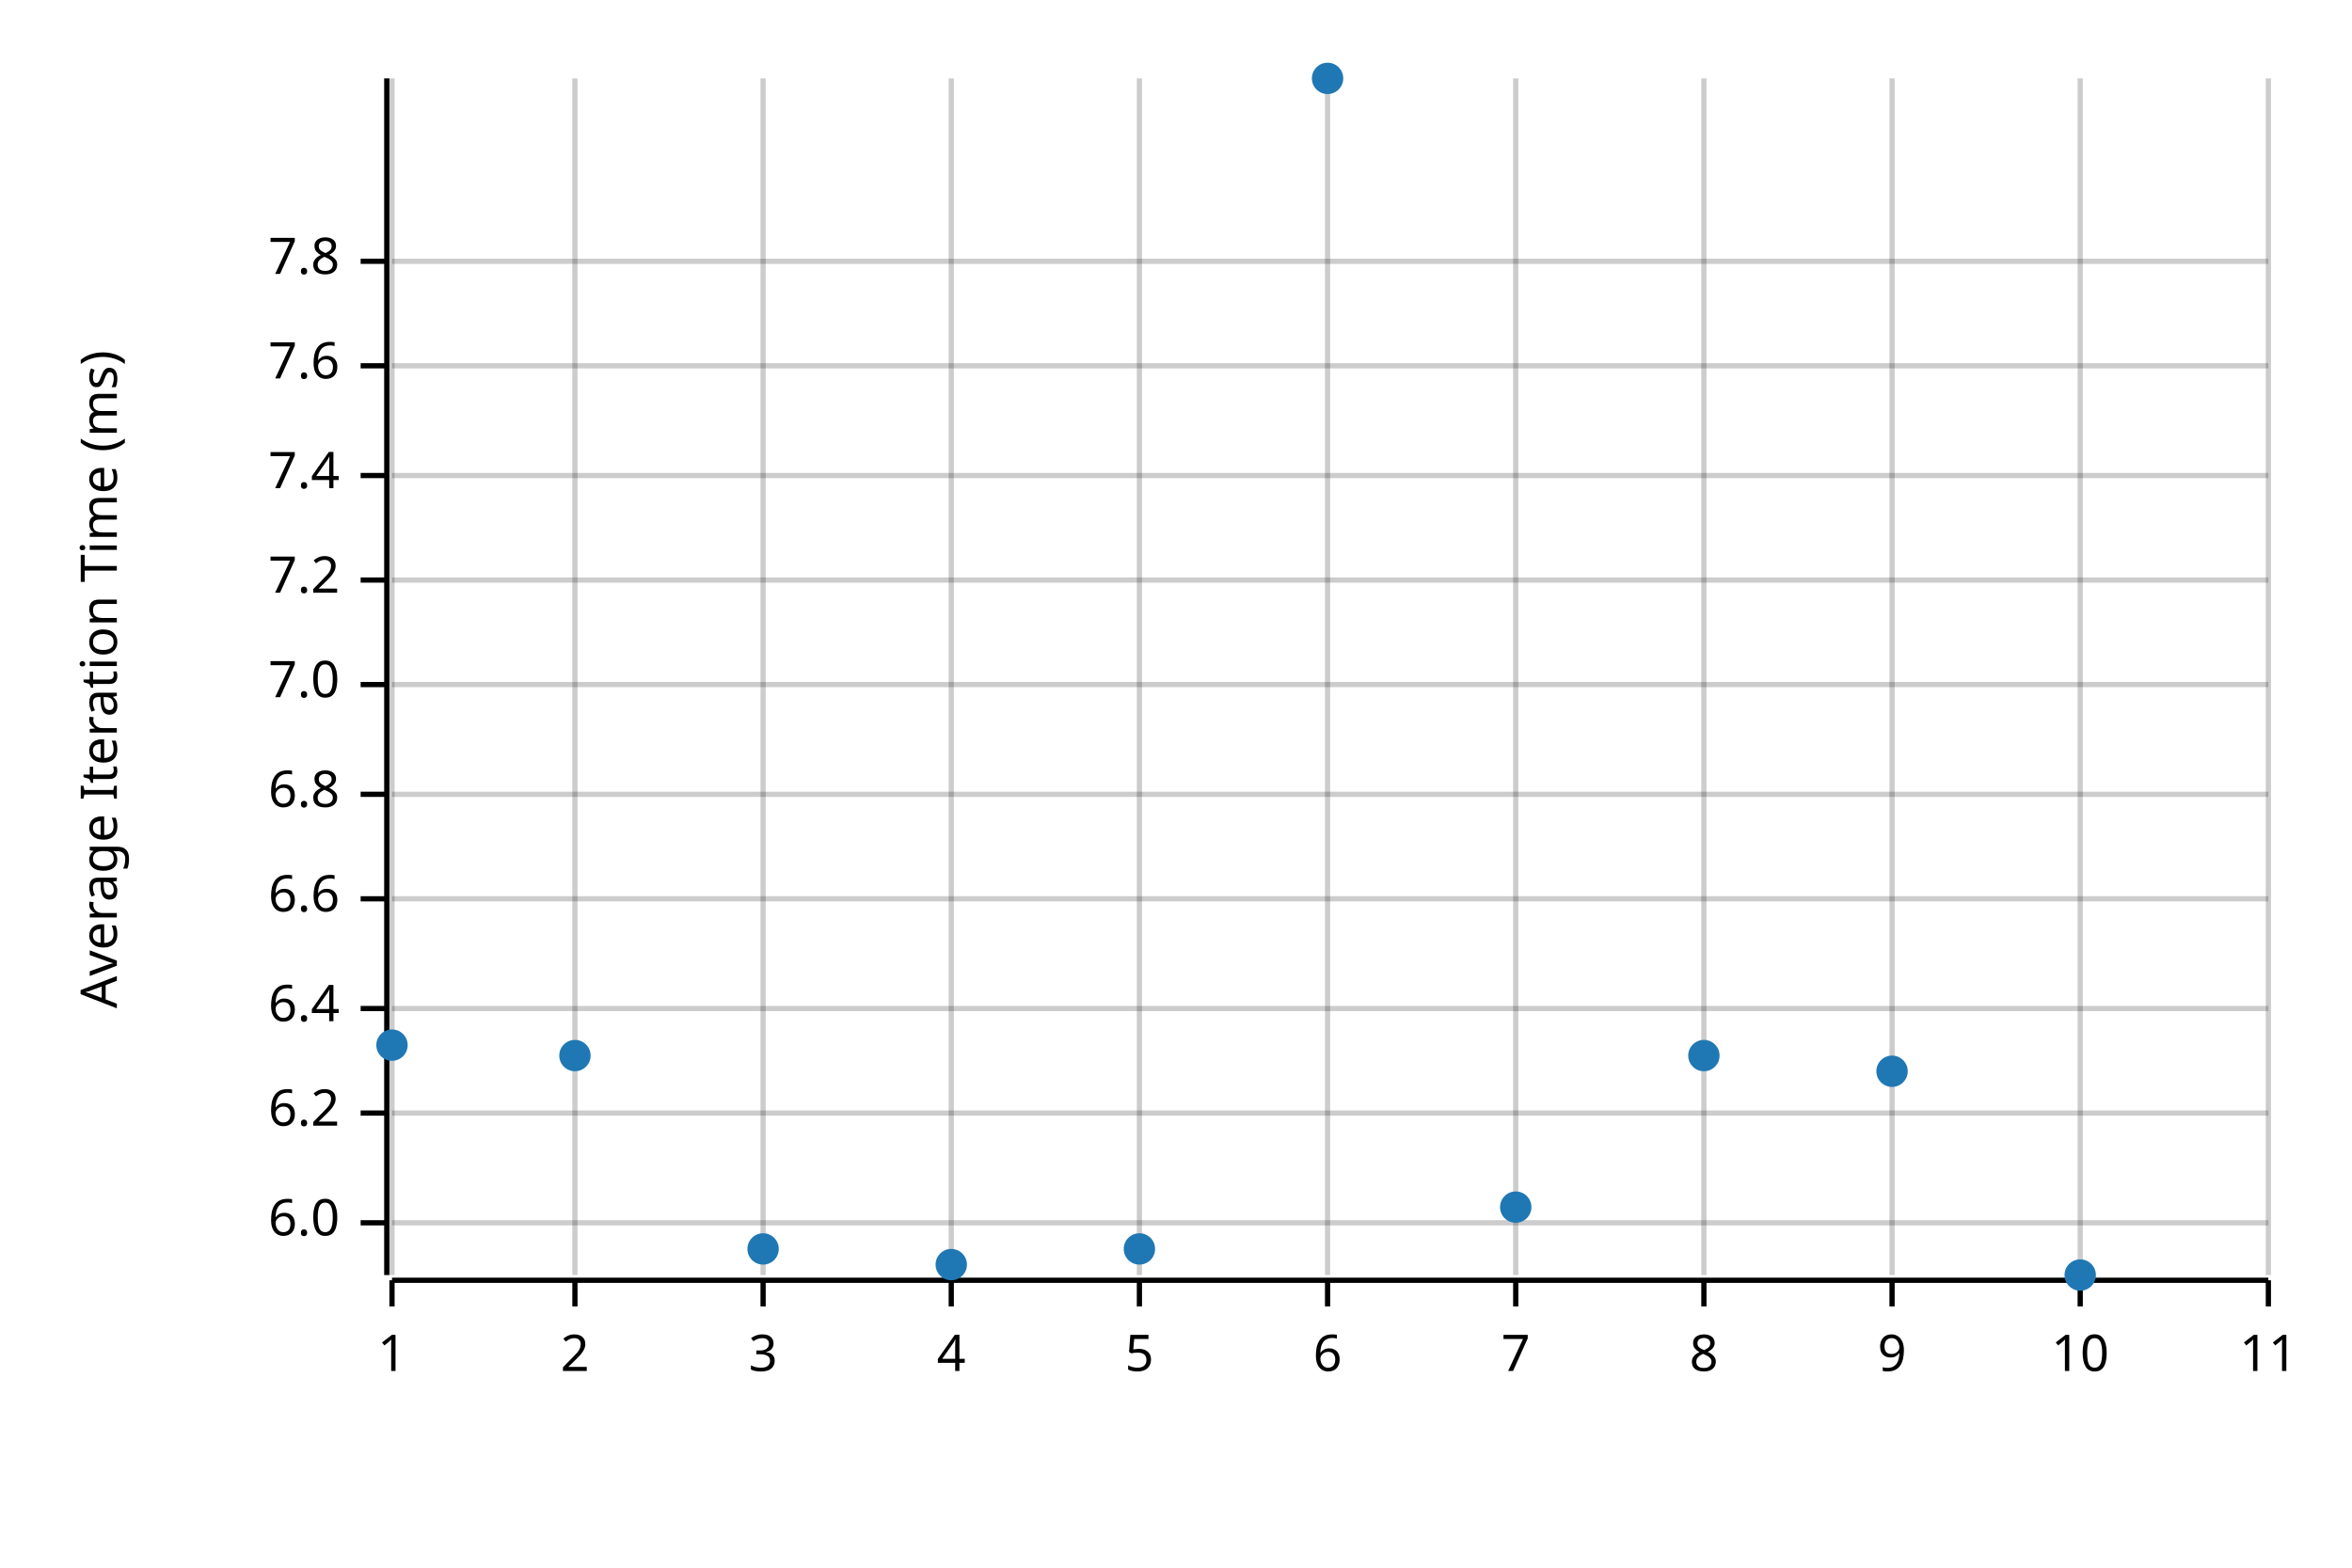
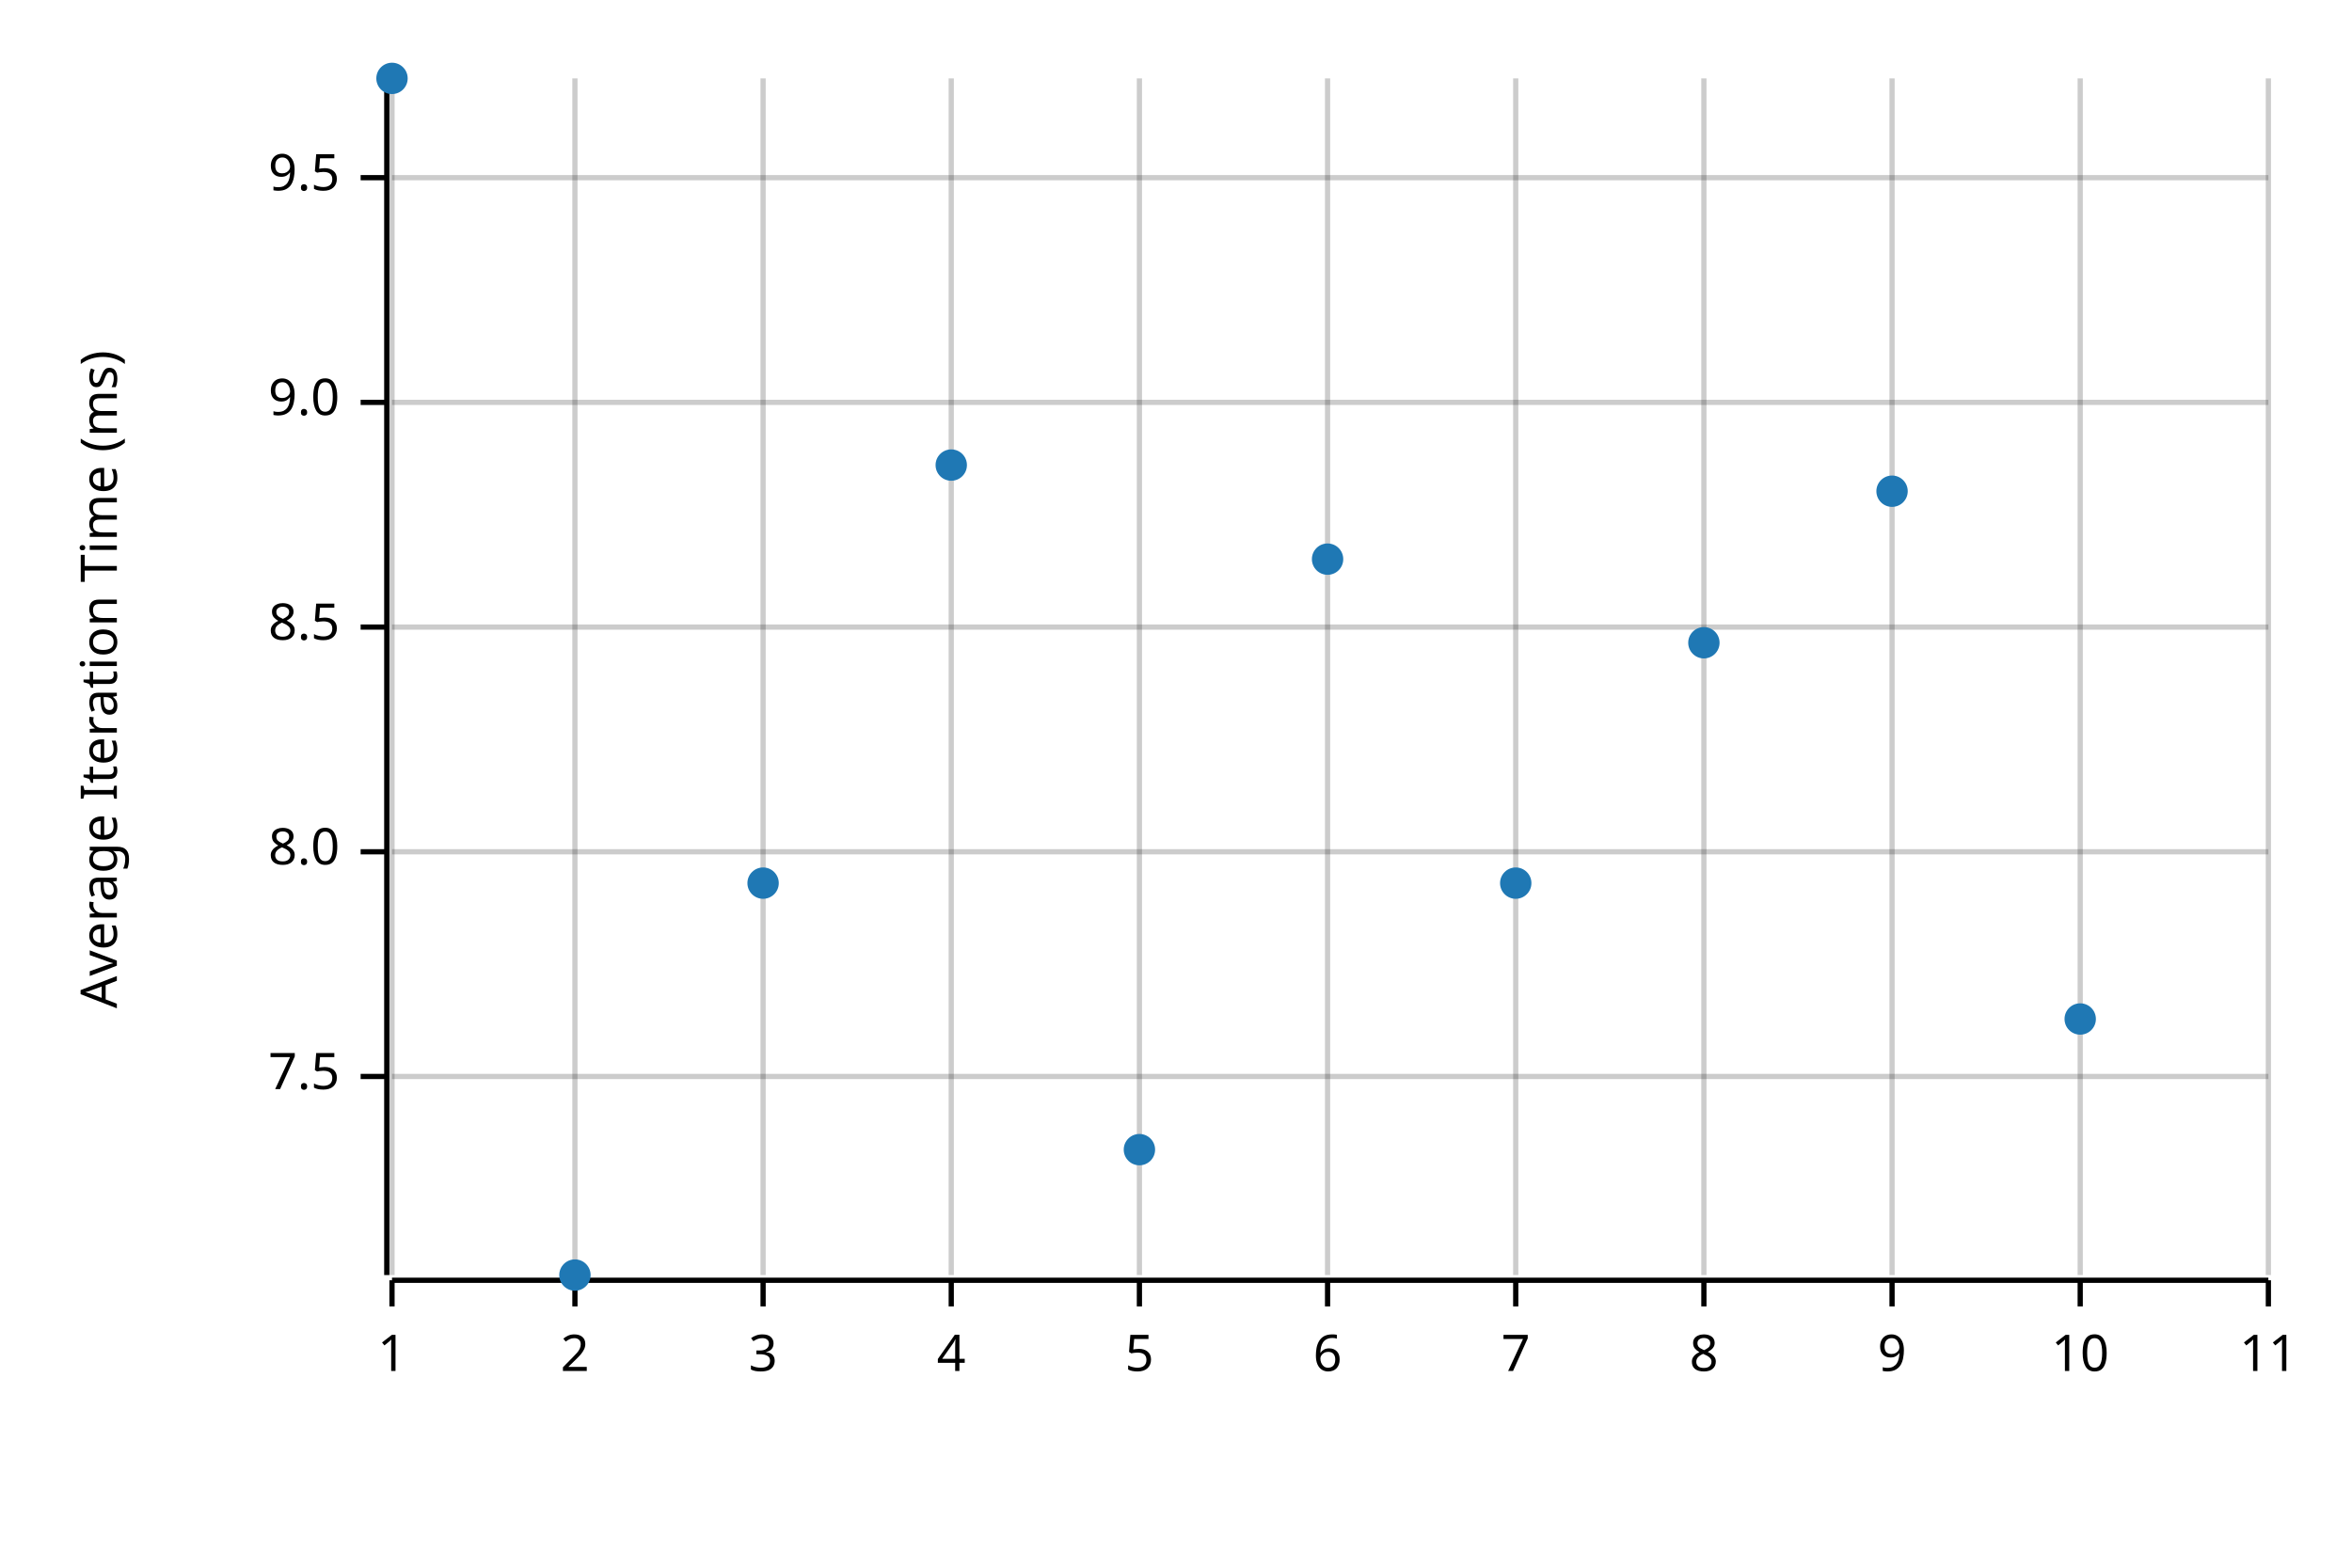
<svg xmlns="http://www.w3.org/2000/svg" width="450" height="300" viewBox="0 0 450 300">
  <text x="15" y="130" dy="0.76em" text-anchor="middle" font-family="sans-serif" font-size="9.677" opacity="1" fill="#000000" transform="rotate(270, 15, 130)">
Average Iteration Time (ms)
</text>
  <line opacity="0.2" stroke="#000000" stroke-width="1" x1="75" y1="244" x2="75" y2="15" />
  <line opacity="0.2" stroke="#000000" stroke-width="1" x1="110" y1="244" x2="110" y2="15" />
  <line opacity="0.2" stroke="#000000" stroke-width="1" x1="146" y1="244" x2="146" y2="15" />
  <line opacity="0.2" stroke="#000000" stroke-width="1" x1="182" y1="244" x2="182" y2="15" />
  <line opacity="0.2" stroke="#000000" stroke-width="1" x1="218" y1="244" x2="218" y2="15" />
  <line opacity="0.2" stroke="#000000" stroke-width="1" x1="254" y1="244" x2="254" y2="15" />
  <line opacity="0.2" stroke="#000000" stroke-width="1" x1="290" y1="244" x2="290" y2="15" />
  <line opacity="0.2" stroke="#000000" stroke-width="1" x1="326" y1="244" x2="326" y2="15" />
  <line opacity="0.2" stroke="#000000" stroke-width="1" x1="362" y1="244" x2="362" y2="15" />
  <line opacity="0.2" stroke="#000000" stroke-width="1" x1="398" y1="244" x2="398" y2="15" />
  <line opacity="0.2" stroke="#000000" stroke-width="1" x1="434" y1="244" x2="434" y2="15" />
-   <line opacity="0.2" stroke="#000000" stroke-width="1" x1="75" y1="234" x2="434" y2="234" />
-   <line opacity="0.2" stroke="#000000" stroke-width="1" x1="75" y1="213" x2="434" y2="213" />
-   <line opacity="0.2" stroke="#000000" stroke-width="1" x1="75" y1="193" x2="434" y2="193" />
-   <line opacity="0.2" stroke="#000000" stroke-width="1" x1="75" y1="172" x2="434" y2="172" />
-   <line opacity="0.2" stroke="#000000" stroke-width="1" x1="75" y1="152" x2="434" y2="152" />
-   <line opacity="0.2" stroke="#000000" stroke-width="1" x1="75" y1="131" x2="434" y2="131" />
-   <line opacity="0.2" stroke="#000000" stroke-width="1" x1="75" y1="111" x2="434" y2="111" />
-   <line opacity="0.2" stroke="#000000" stroke-width="1" x1="75" y1="91" x2="434" y2="91" />
-   <line opacity="0.2" stroke="#000000" stroke-width="1" x1="75" y1="70" x2="434" y2="70" />
-   <line opacity="0.2" stroke="#000000" stroke-width="1" x1="75" y1="50" x2="434" y2="50" />
+   <line opacity="0.2" stroke="#000000" stroke-width="1" x1="75" y1="206" x2="434" y2="206" />
+   <line opacity="0.2" stroke="#000000" stroke-width="1" x1="75" y1="163" x2="434" y2="163" />
+   <line opacity="0.2" stroke="#000000" stroke-width="1" x1="75" y1="120" x2="434" y2="120" />
+   <line opacity="0.2" stroke="#000000" stroke-width="1" x1="75" y1="77" x2="434" y2="77" />
+   <line opacity="0.2" stroke="#000000" stroke-width="1" x1="75" y1="34" x2="434" y2="34" />
  <polyline fill="none" opacity="1" stroke="#000000" stroke-width="1" points="74,15 74,244 " />
-   <text x="65" y="234" dy="0.5ex" text-anchor="end" font-family="sans-serif" font-size="9.677" opacity="1" fill="#000000">
- 6.0
+   <text x="65" y="206" dy="0.5ex" text-anchor="end" font-family="sans-serif" font-size="9.677" opacity="1" fill="#000000">
+ 7.5
</text>
-   <polyline fill="none" opacity="1" stroke="#000000" stroke-width="1" points="69,234 74,234 " />
-   <text x="65" y="213" dy="0.5ex" text-anchor="end" font-family="sans-serif" font-size="9.677" opacity="1" fill="#000000">
- 6.2
+   <polyline fill="none" opacity="1" stroke="#000000" stroke-width="1" points="69,206 74,206 " />
+   <text x="65" y="163" dy="0.5ex" text-anchor="end" font-family="sans-serif" font-size="9.677" opacity="1" fill="#000000">
+ 8.0
</text>
-   <polyline fill="none" opacity="1" stroke="#000000" stroke-width="1" points="69,213 74,213 " />
-   <text x="65" y="193" dy="0.5ex" text-anchor="end" font-family="sans-serif" font-size="9.677" opacity="1" fill="#000000">
- 6.4
+   <polyline fill="none" opacity="1" stroke="#000000" stroke-width="1" points="69,163 74,163 " />
+   <text x="65" y="120" dy="0.5ex" text-anchor="end" font-family="sans-serif" font-size="9.677" opacity="1" fill="#000000">
+ 8.5
</text>
-   <polyline fill="none" opacity="1" stroke="#000000" stroke-width="1" points="69,193 74,193 " />
-   <text x="65" y="172" dy="0.5ex" text-anchor="end" font-family="sans-serif" font-size="9.677" opacity="1" fill="#000000">
- 6.6
+   <polyline fill="none" opacity="1" stroke="#000000" stroke-width="1" points="69,120 74,120 " />
+   <text x="65" y="77" dy="0.5ex" text-anchor="end" font-family="sans-serif" font-size="9.677" opacity="1" fill="#000000">
+ 9.0
</text>
-   <polyline fill="none" opacity="1" stroke="#000000" stroke-width="1" points="69,172 74,172 " />
-   <text x="65" y="152" dy="0.5ex" text-anchor="end" font-family="sans-serif" font-size="9.677" opacity="1" fill="#000000">
- 6.8
+   <polyline fill="none" opacity="1" stroke="#000000" stroke-width="1" points="69,77 74,77 " />
+   <text x="65" y="34" dy="0.5ex" text-anchor="end" font-family="sans-serif" font-size="9.677" opacity="1" fill="#000000">
+ 9.5
</text>
-   <polyline fill="none" opacity="1" stroke="#000000" stroke-width="1" points="69,152 74,152 " />
-   <text x="65" y="131" dy="0.5ex" text-anchor="end" font-family="sans-serif" font-size="9.677" opacity="1" fill="#000000">
- 7.0
- </text>
-   <polyline fill="none" opacity="1" stroke="#000000" stroke-width="1" points="69,131 74,131 " />
-   <text x="65" y="111" dy="0.5ex" text-anchor="end" font-family="sans-serif" font-size="9.677" opacity="1" fill="#000000">
- 7.2
- </text>
-   <polyline fill="none" opacity="1" stroke="#000000" stroke-width="1" points="69,111 74,111 " />
-   <text x="65" y="91" dy="0.5ex" text-anchor="end" font-family="sans-serif" font-size="9.677" opacity="1" fill="#000000">
- 7.4
- </text>
-   <polyline fill="none" opacity="1" stroke="#000000" stroke-width="1" points="69,91 74,91 " />
-   <text x="65" y="70" dy="0.5ex" text-anchor="end" font-family="sans-serif" font-size="9.677" opacity="1" fill="#000000">
- 7.6
- </text>
-   <polyline fill="none" opacity="1" stroke="#000000" stroke-width="1" points="69,70 74,70 " />
-   <text x="65" y="50" dy="0.5ex" text-anchor="end" font-family="sans-serif" font-size="9.677" opacity="1" fill="#000000">
- 7.8
- </text>
-   <polyline fill="none" opacity="1" stroke="#000000" stroke-width="1" points="69,50 74,50 " />
+   <polyline fill="none" opacity="1" stroke="#000000" stroke-width="1" points="69,34 74,34 " />
  <polyline fill="none" opacity="1" stroke="#000000" stroke-width="1" points="75,245 434,245 " />
  <text x="75" y="255" dy="0.76em" text-anchor="middle" font-family="sans-serif" font-size="9.677" opacity="1" fill="#000000">
1
</text>
  <polyline fill="none" opacity="1" stroke="#000000" stroke-width="1" points="75,245 75,250 " />
  <text x="110" y="255" dy="0.76em" text-anchor="middle" font-family="sans-serif" font-size="9.677" opacity="1" fill="#000000">
2
</text>
  <polyline fill="none" opacity="1" stroke="#000000" stroke-width="1" points="110,245 110,250 " />
  <text x="146" y="255" dy="0.76em" text-anchor="middle" font-family="sans-serif" font-size="9.677" opacity="1" fill="#000000">
3
</text>
  <polyline fill="none" opacity="1" stroke="#000000" stroke-width="1" points="146,245 146,250 " />
  <text x="182" y="255" dy="0.76em" text-anchor="middle" font-family="sans-serif" font-size="9.677" opacity="1" fill="#000000">
4
</text>
  <polyline fill="none" opacity="1" stroke="#000000" stroke-width="1" points="182,245 182,250 " />
  <text x="218" y="255" dy="0.76em" text-anchor="middle" font-family="sans-serif" font-size="9.677" opacity="1" fill="#000000">
5
</text>
  <polyline fill="none" opacity="1" stroke="#000000" stroke-width="1" points="218,245 218,250 " />
  <text x="254" y="255" dy="0.76em" text-anchor="middle" font-family="sans-serif" font-size="9.677" opacity="1" fill="#000000">
6
</text>
  <polyline fill="none" opacity="1" stroke="#000000" stroke-width="1" points="254,245 254,250 " />
  <text x="290" y="255" dy="0.76em" text-anchor="middle" font-family="sans-serif" font-size="9.677" opacity="1" fill="#000000">
7
</text>
  <polyline fill="none" opacity="1" stroke="#000000" stroke-width="1" points="290,245 290,250 " />
  <text x="326" y="255" dy="0.76em" text-anchor="middle" font-family="sans-serif" font-size="9.677" opacity="1" fill="#000000">
8
</text>
  <polyline fill="none" opacity="1" stroke="#000000" stroke-width="1" points="326,245 326,250 " />
  <text x="362" y="255" dy="0.76em" text-anchor="middle" font-family="sans-serif" font-size="9.677" opacity="1" fill="#000000">
9
</text>
  <polyline fill="none" opacity="1" stroke="#000000" stroke-width="1" points="362,245 362,250 " />
  <text x="398" y="255" dy="0.76em" text-anchor="middle" font-family="sans-serif" font-size="9.677" opacity="1" fill="#000000">
10
</text>
  <polyline fill="none" opacity="1" stroke="#000000" stroke-width="1" points="398,245 398,250 " />
  <text x="434" y="255" dy="0.76em" text-anchor="middle" font-family="sans-serif" font-size="9.677" opacity="1" fill="#000000">
11
</text>
  <polyline fill="none" opacity="1" stroke="#000000" stroke-width="1" points="434,245 434,250 " />
-   <circle cx="75" cy="200" r="3" opacity="1" fill="#1F78B4" stroke="none" stroke-width="1" />
-   <circle cx="110" cy="202" r="3" opacity="1" fill="#1F78B4" stroke="none" stroke-width="1" />
-   <circle cx="146" cy="239" r="3" opacity="1" fill="#1F78B4" stroke="none" stroke-width="1" />
-   <circle cx="182" cy="242" r="3" opacity="1" fill="#1F78B4" stroke="none" stroke-width="1" />
-   <circle cx="218" cy="239" r="3" opacity="1" fill="#1F78B4" stroke="none" stroke-width="1" />
-   <circle cx="254" cy="15" r="3" opacity="1" fill="#1F78B4" stroke="none" stroke-width="1" />
-   <circle cx="290" cy="231" r="3" opacity="1" fill="#1F78B4" stroke="none" stroke-width="1" />
-   <circle cx="326" cy="202" r="3" opacity="1" fill="#1F78B4" stroke="none" stroke-width="1" />
-   <circle cx="362" cy="205" r="3" opacity="1" fill="#1F78B4" stroke="none" stroke-width="1" />
-   <circle cx="398" cy="244" r="3" opacity="1" fill="#1F78B4" stroke="none" stroke-width="1" />
+   <circle cx="75" cy="15" r="3" opacity="1" fill="#1F78B4" stroke="none" stroke-width="1" />
+   <circle cx="110" cy="244" r="3" opacity="1" fill="#1F78B4" stroke="none" stroke-width="1" />
+   <circle cx="146" cy="169" r="3" opacity="1" fill="#1F78B4" stroke="none" stroke-width="1" />
+   <circle cx="182" cy="89" r="3" opacity="1" fill="#1F78B4" stroke="none" stroke-width="1" />
+   <circle cx="218" cy="220" r="3" opacity="1" fill="#1F78B4" stroke="none" stroke-width="1" />
+   <circle cx="254" cy="107" r="3" opacity="1" fill="#1F78B4" stroke="none" stroke-width="1" />
+   <circle cx="290" cy="169" r="3" opacity="1" fill="#1F78B4" stroke="none" stroke-width="1" />
+   <circle cx="326" cy="123" r="3" opacity="1" fill="#1F78B4" stroke="none" stroke-width="1" />
+   <circle cx="362" cy="94" r="3" opacity="1" fill="#1F78B4" stroke="none" stroke-width="1" />
+   <circle cx="398" cy="195" r="3" opacity="1" fill="#1F78B4" stroke="none" stroke-width="1" />
</svg>
